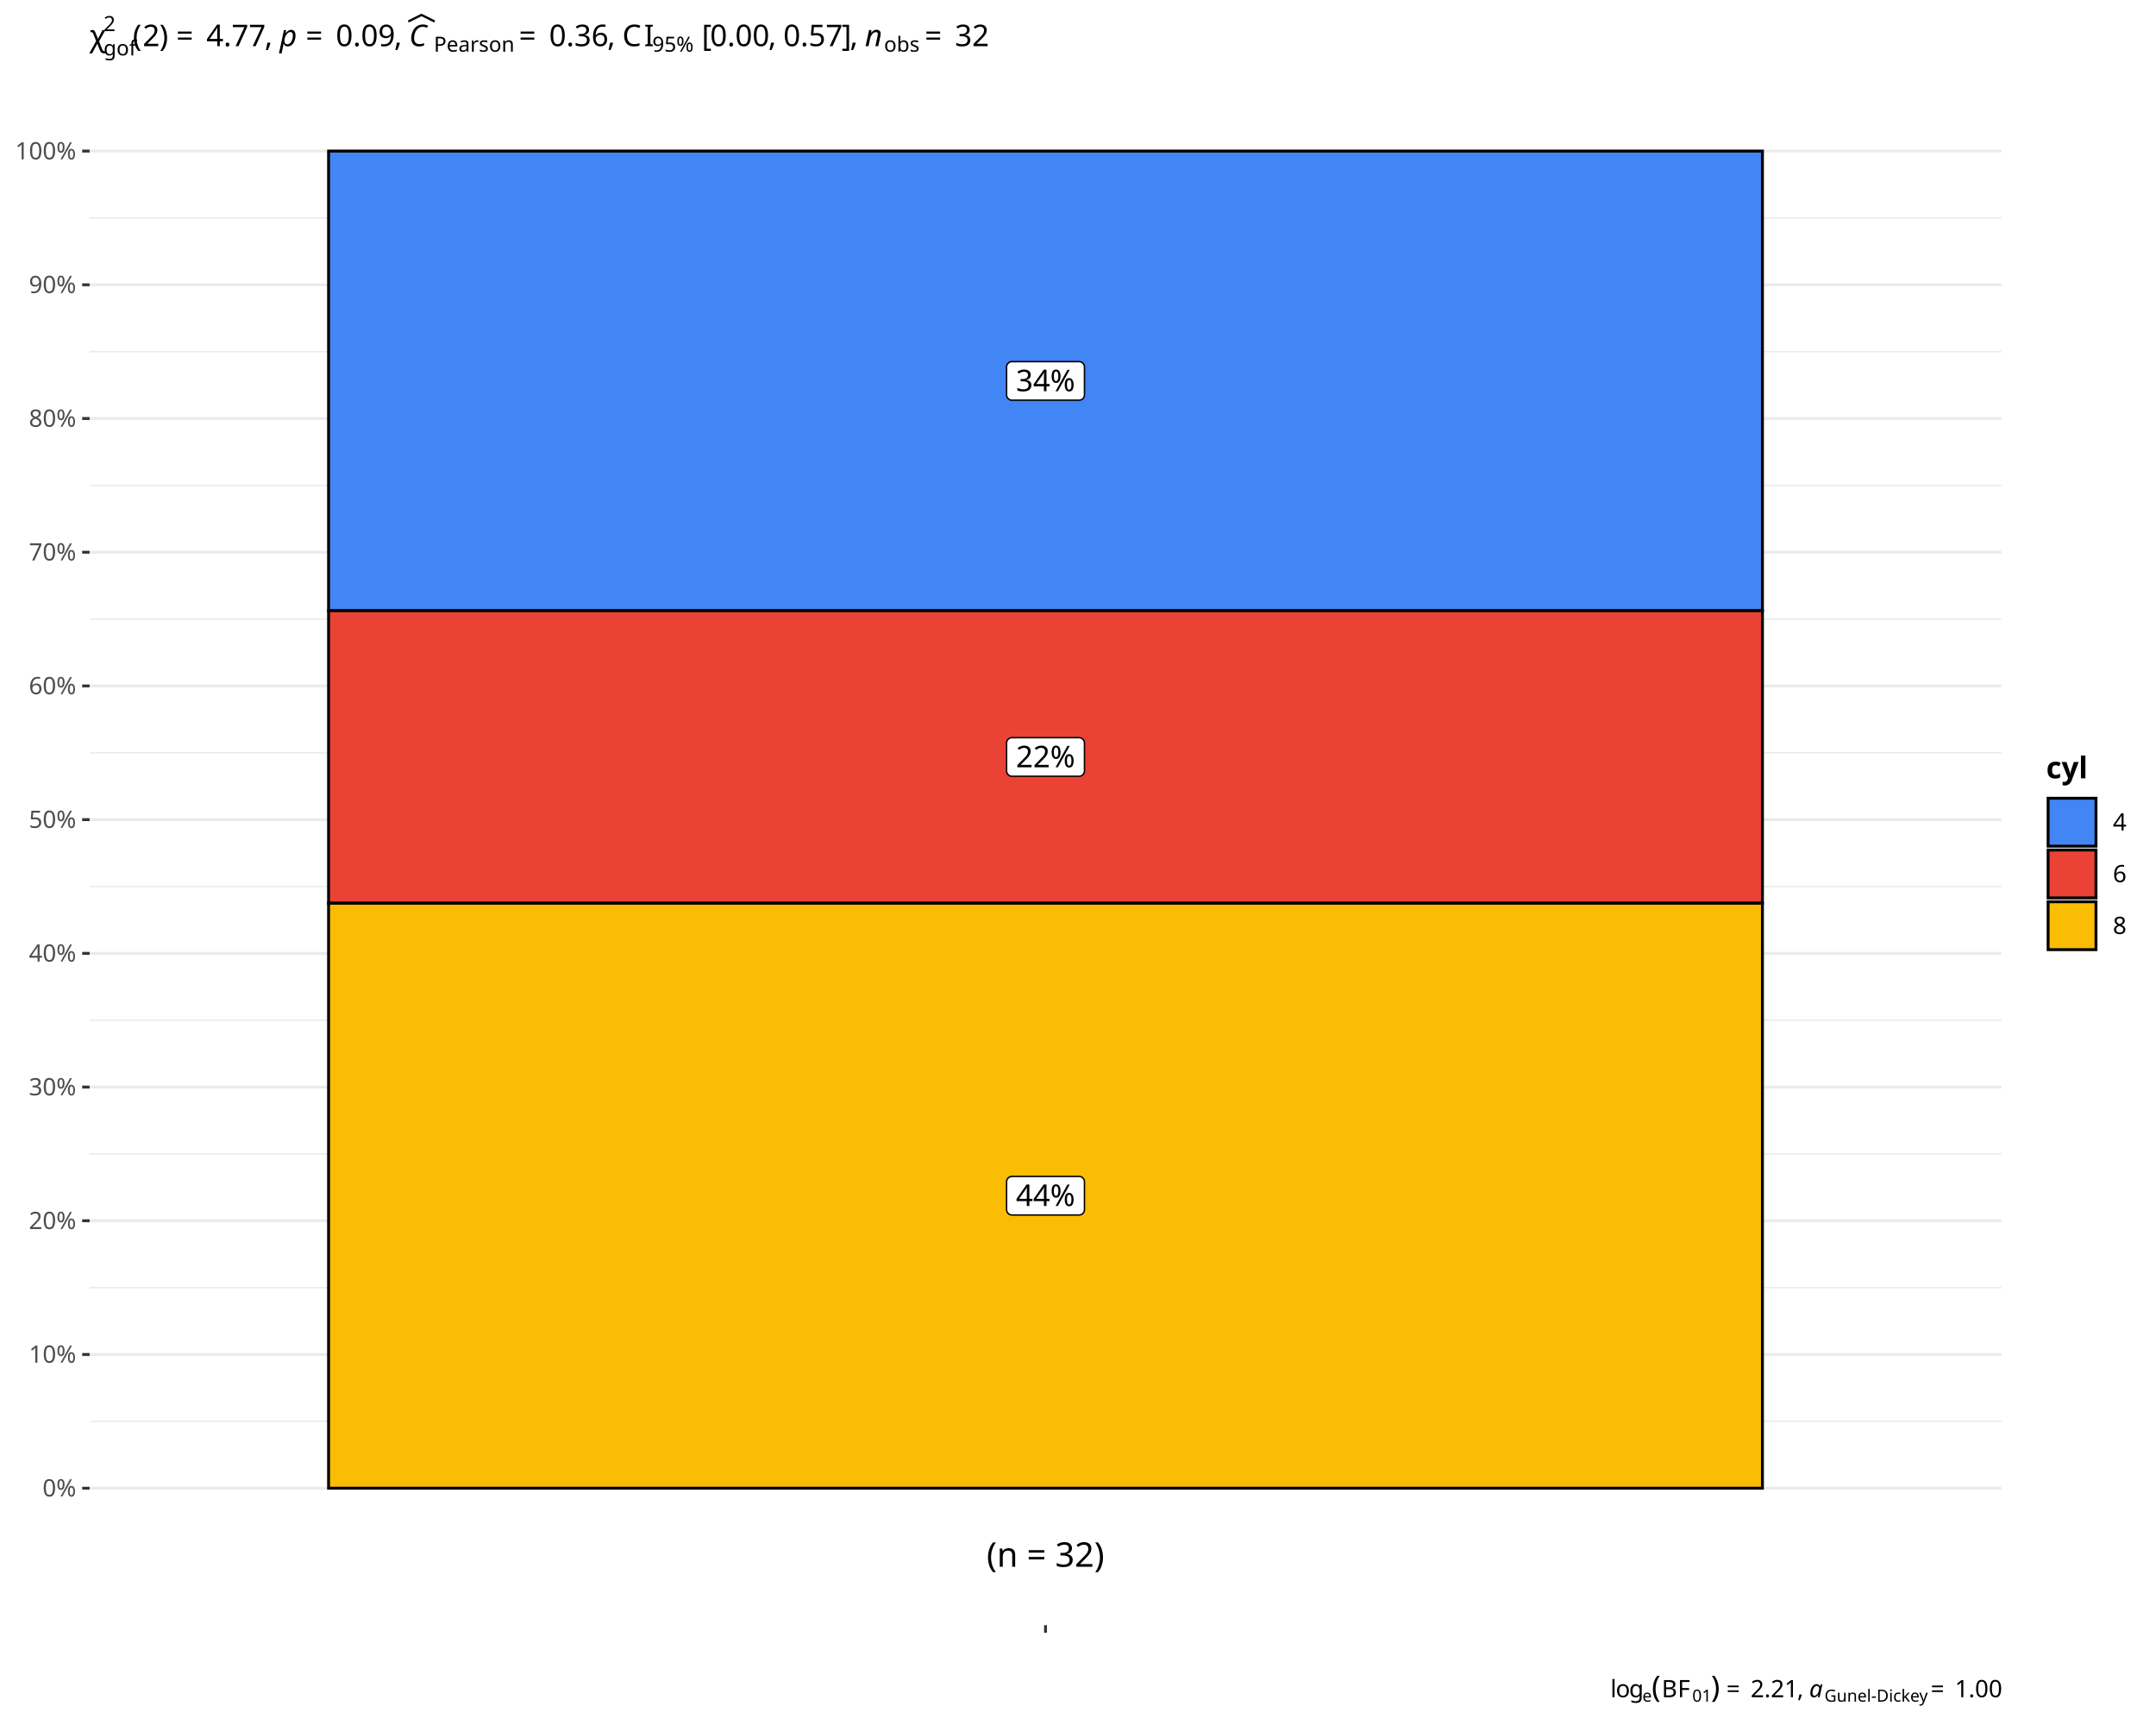
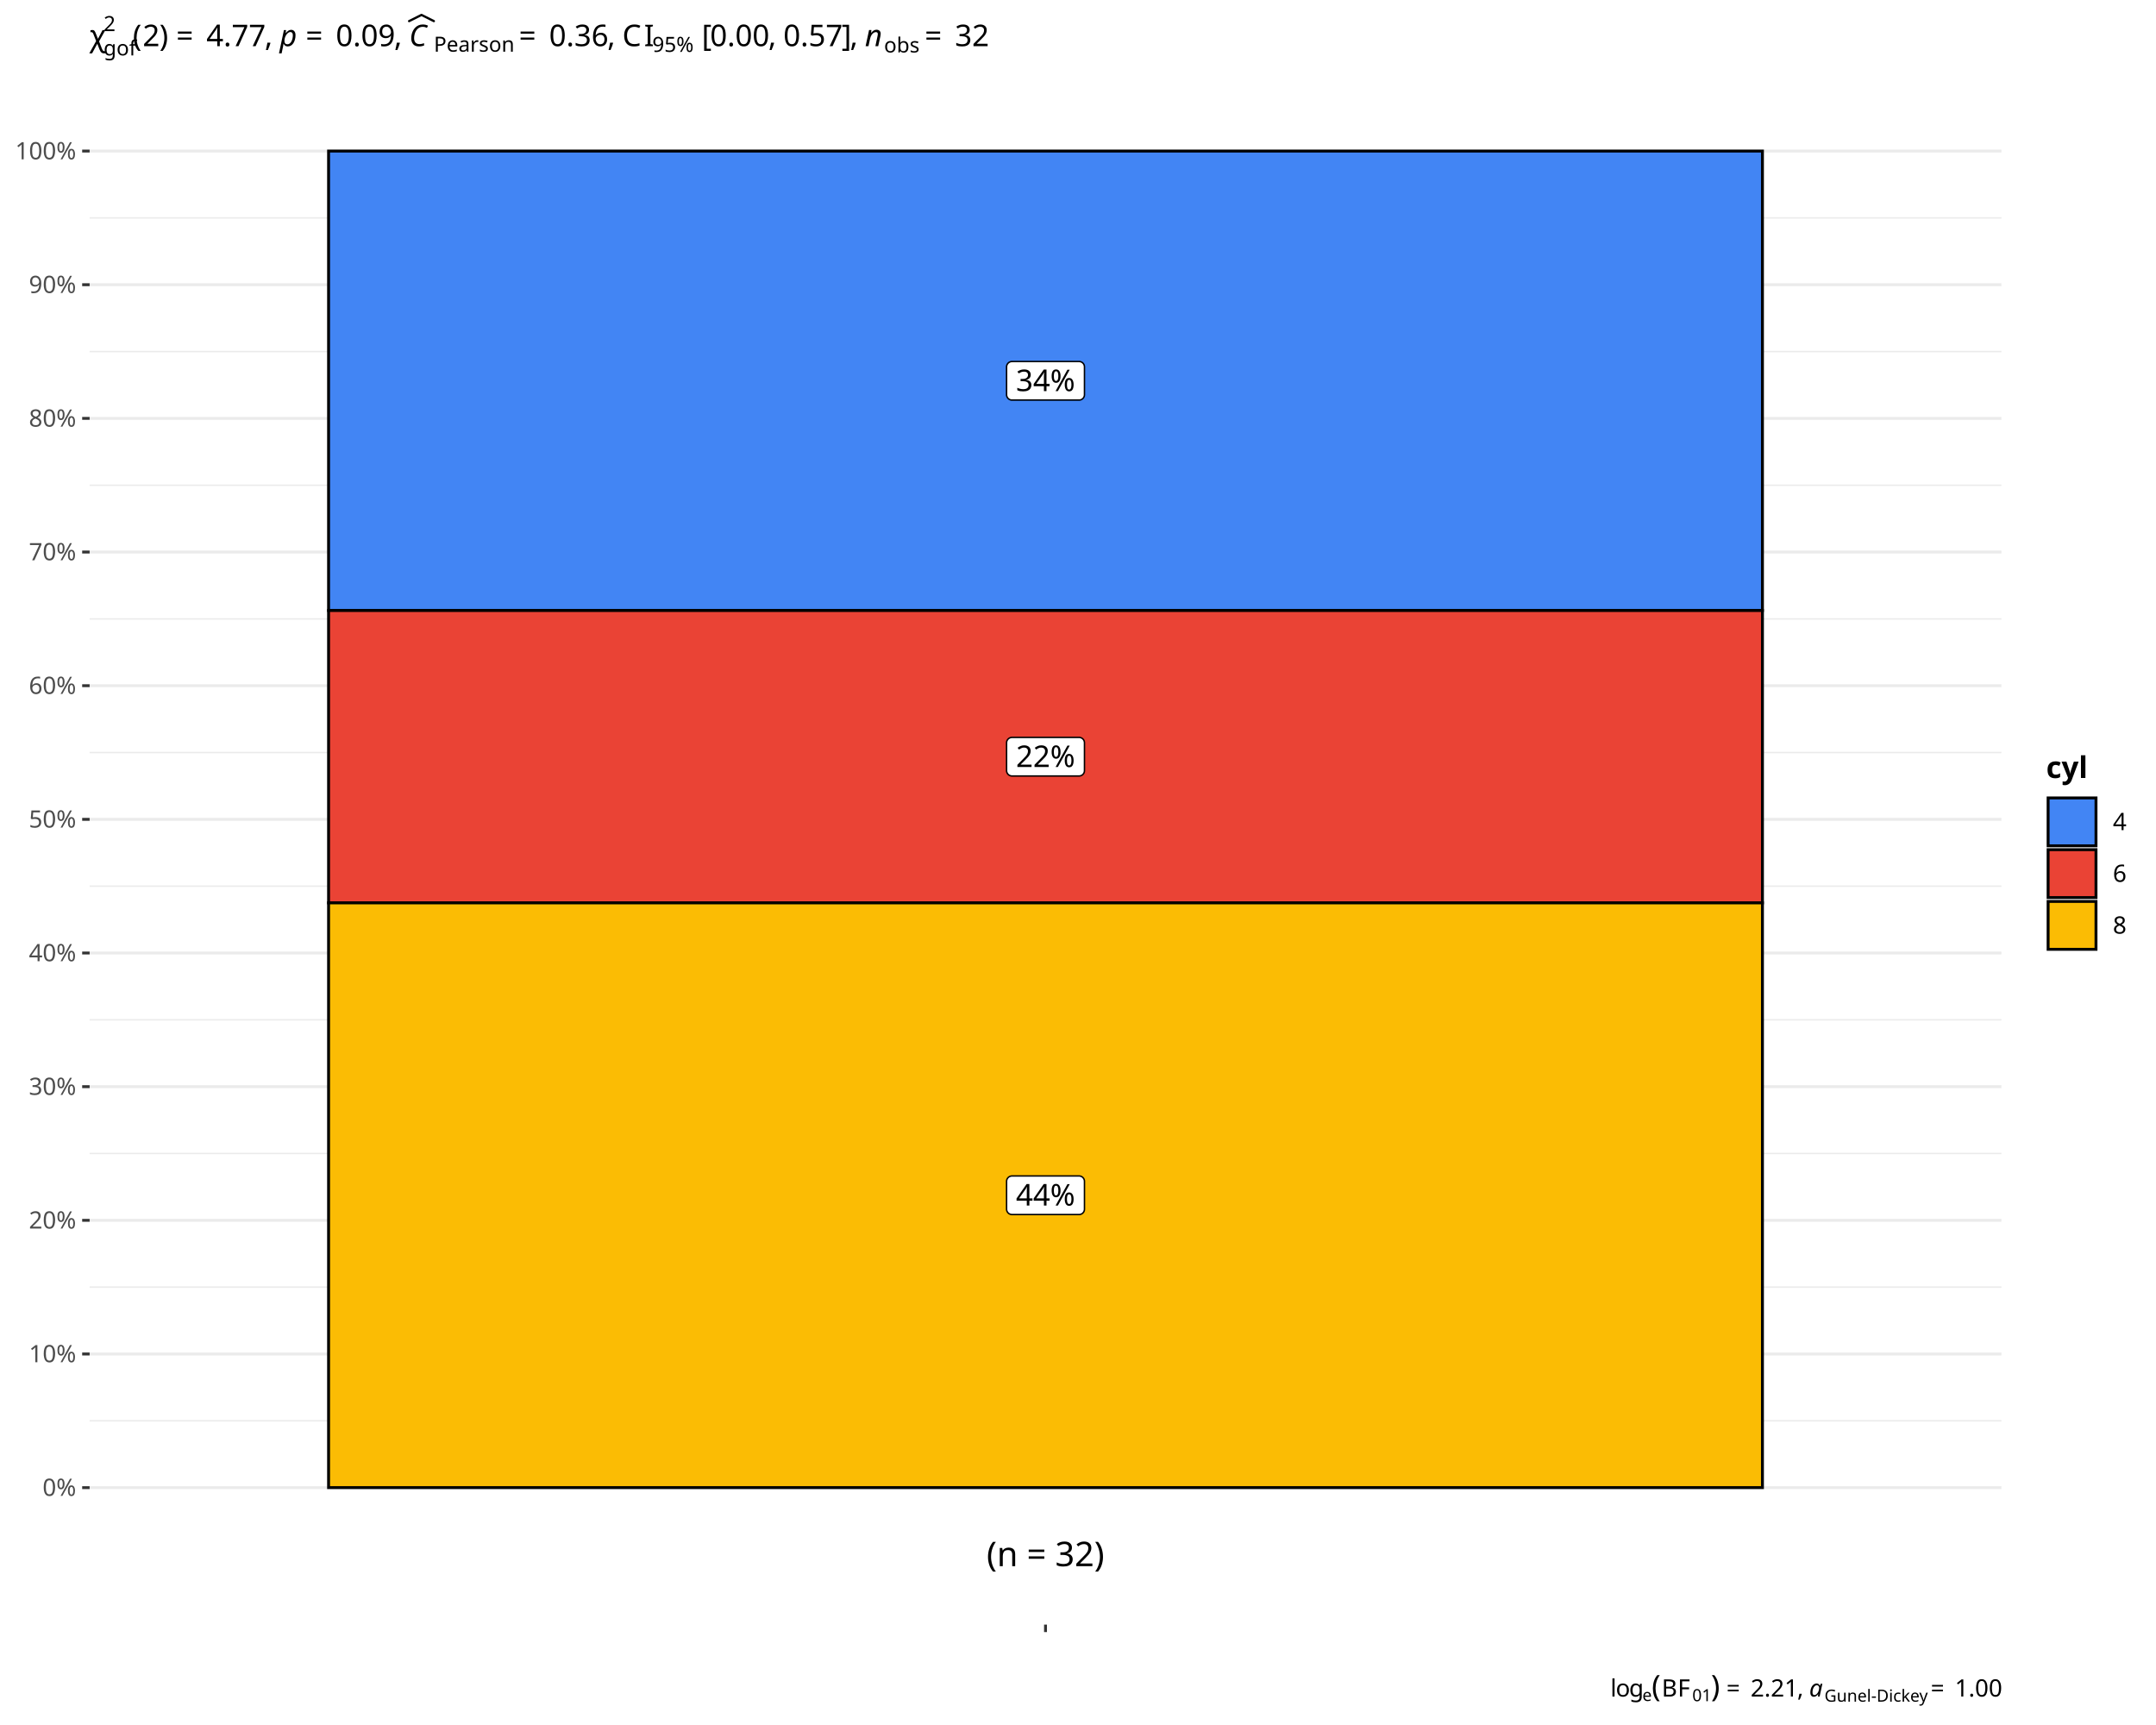
<svg xmlns="http://www.w3.org/2000/svg" class="svglite" data-engine-version="2.0" width="720.00pt" height="576.00pt" viewBox="0 0 720.00 576.00">
  <defs>
    <style type="text/css">
    .svglite line, .svglite polyline, .svglite polygon, .svglite path, .svglite rect, .svglite circle {
      fill: none;
      stroke: #000000;
      stroke-linecap: round;
      stroke-linejoin: round;
      stroke-miterlimit: 10.00;
    }
  </style>
  </defs>
  <rect width="100%" height="100%" style="stroke: none; fill: #FFFFFF;" />
  <defs>
    <clipPath id="cpMC4wMHw3MjAuMDB8MC4wMHw1NzYuMDA=">
      <rect x="0.00" y="0.00" width="720.00" height="576.00" />
    </clipPath>
  </defs>
  <g clip-path="url(#cpMC4wMHw3MjAuMDB8MC4wMHw1NzYuMDA=)">
    <rect x="0.00" y="0.00" width="720.00" height="576.00" style="stroke-width: 0.97; stroke: #FFFFFF; fill: #FFFFFF;" />
  </g>
  <defs>
-     <clipPath id="cpMjkuOTN8NjY4LjM4fDI3LjAxfDU0Mi42OQ==">
-       <rect x="29.93" y="27.01" width="638.46" height="515.68" />
+     <clipPath id="cpMjkuOTN8NjY4LjM4fDI3LjAxfDU0Mi40OA==">
+       <rect x="29.93" y="27.01" width="638.46" height="515.47" />
    </clipPath>
  </defs>
-   <g clip-path="url(#cpMjkuOTN8NjY4LjM4fDI3LjAxfDU0Mi42OQ==)">
-     <rect x="29.93" y="27.01" width="638.46" height="515.68" style="stroke-width: 0.97; stroke: none; fill: #FFFFFF;" />
-     <polyline points="29.93,474.60 668.38,474.60 " style="stroke-width: 0.48; stroke: #EBEBEB; stroke-linecap: butt;" />
-     <polyline points="29.93,429.96 668.38,429.96 " style="stroke-width: 0.48; stroke: #EBEBEB; stroke-linecap: butt;" />
-     <polyline points="29.93,385.31 668.38,385.31 " style="stroke-width: 0.48; stroke: #EBEBEB; stroke-linecap: butt;" />
-     <polyline points="29.93,340.66 668.38,340.66 " style="stroke-width: 0.48; stroke: #EBEBEB; stroke-linecap: butt;" />
-     <polyline points="29.93,296.01 668.38,296.01 " style="stroke-width: 0.48; stroke: #EBEBEB; stroke-linecap: butt;" />
-     <polyline points="29.93,251.37 668.38,251.37 " style="stroke-width: 0.48; stroke: #EBEBEB; stroke-linecap: butt;" />
-     <polyline points="29.93,206.72 668.38,206.72 " style="stroke-width: 0.48; stroke: #EBEBEB; stroke-linecap: butt;" />
-     <polyline points="29.93,162.07 668.38,162.07 " style="stroke-width: 0.48; stroke: #EBEBEB; stroke-linecap: butt;" />
-     <polyline points="29.93,117.42 668.38,117.42 " style="stroke-width: 0.48; stroke: #EBEBEB; stroke-linecap: butt;" />
-     <polyline points="29.93,72.78 668.38,72.78 " style="stroke-width: 0.48; stroke: #EBEBEB; stroke-linecap: butt;" />
-     <polyline points="29.93,496.93 668.38,496.93 " style="stroke-width: 0.97; stroke: #EBEBEB; stroke-linecap: butt;" />
-     <polyline points="29.93,452.28 668.38,452.28 " style="stroke-width: 0.97; stroke: #EBEBEB; stroke-linecap: butt;" />
-     <polyline points="29.93,407.63 668.38,407.63 " style="stroke-width: 0.97; stroke: #EBEBEB; stroke-linecap: butt;" />
-     <polyline points="29.93,362.99 668.38,362.99 " style="stroke-width: 0.97; stroke: #EBEBEB; stroke-linecap: butt;" />
-     <polyline points="29.93,318.34 668.38,318.34 " style="stroke-width: 0.97; stroke: #EBEBEB; stroke-linecap: butt;" />
-     <polyline points="29.93,273.69 668.38,273.69 " style="stroke-width: 0.97; stroke: #EBEBEB; stroke-linecap: butt;" />
-     <polyline points="29.93,229.04 668.38,229.04 " style="stroke-width: 0.97; stroke: #EBEBEB; stroke-linecap: butt;" />
-     <polyline points="29.93,184.40 668.38,184.40 " style="stroke-width: 0.97; stroke: #EBEBEB; stroke-linecap: butt;" />
-     <polyline points="29.93,139.75 668.38,139.75 " style="stroke-width: 0.97; stroke: #EBEBEB; stroke-linecap: butt;" />
-     <polyline points="29.93,95.10 668.38,95.10 " style="stroke-width: 0.97; stroke: #EBEBEB; stroke-linecap: butt;" />
-     <polyline points="29.93,50.45 668.38,50.45 " style="stroke-width: 0.97; stroke: #EBEBEB; stroke-linecap: butt;" />
-     <rect x="109.73" y="50.45" width="478.84" height="153.48" style="stroke-width: 0.97; stroke-linecap: butt; stroke-linejoin: miter; fill: #4285F4;" />
-     <rect x="109.73" y="203.93" width="478.84" height="97.67" style="stroke-width: 0.97; stroke-linecap: butt; stroke-linejoin: miter; fill: #EA4335;" />
-     <rect x="109.73" y="301.60" width="478.84" height="195.33" style="stroke-width: 0.97; stroke-linecap: butt; stroke-linejoin: miter; fill: #FBBC04;" />
-     <polygon points="337.95,133.63 360.36,133.63 360.29,133.63 360.58,133.62 360.86,133.56 361.13,133.46 361.39,133.31 361.61,133.13 361.80,132.91 361.96,132.67 362.07,132.40 362.14,132.12 362.16,131.83 362.16,131.83 362.16,122.55 362.16,122.55 362.14,122.26 362.07,121.98 361.96,121.71 361.80,121.47 361.61,121.25 361.39,121.07 361.13,120.92 360.86,120.82 360.58,120.76 360.36,120.75 337.95,120.75 338.16,120.76 337.87,120.75 337.59,120.79 337.31,120.87 337.05,120.99 336.81,121.16 336.60,121.36 336.43,121.59 336.29,121.85 336.20,122.12 336.15,122.41 336.15,122.55 336.15,131.83 336.15,131.69 336.15,131.98 336.20,132.26 336.29,132.54 336.43,132.79 336.60,133.03 336.81,133.23 337.05,133.39 337.31,133.52 337.59,133.60 337.87,133.63 " style="stroke-width: 0.48; fill: #FFFFFF;" />
-     <text x="349.15" y="130.63" text-anchor="middle" style="font-size: 10.00px; font-family: sans;" textLength="20.02px" lengthAdjust="spacingAndGlyphs">34%</text>
-     <polygon points="337.95,259.20 360.36,259.20 360.29,259.20 360.58,259.19 360.86,259.13 361.13,259.03 361.39,258.89 361.61,258.70 361.80,258.48 361.96,258.24 362.07,257.97 362.14,257.69 362.16,257.40 362.16,257.40 362.16,248.12 362.16,248.12 362.14,247.83 362.07,247.55 361.96,247.29 361.80,247.04 361.61,246.82 361.39,246.64 361.13,246.50 360.86,246.39 360.58,246.33 360.36,246.32 337.95,246.32 338.16,246.33 337.87,246.32 337.59,246.36 337.31,246.44 337.05,246.56 336.81,246.73 336.60,246.93 336.43,247.16 336.29,247.42 336.20,247.69 336.15,247.98 336.15,248.12 336.15,257.40 336.15,257.26 336.15,257.55 336.20,257.83 336.29,258.11 336.43,258.37 336.60,258.60 336.81,258.80 337.05,258.96 337.31,259.09 337.59,259.17 337.87,259.20 " style="stroke-width: 0.48; fill: #FFFFFF;" />
-     <text x="349.15" y="256.20" text-anchor="middle" style="font-size: 10.00px; font-family: sans;" textLength="20.02px" lengthAdjust="spacingAndGlyphs">22%</text>
-     <polygon points="337.95,405.70 360.36,405.70 360.29,405.70 360.58,405.69 360.86,405.63 361.13,405.53 361.39,405.38 361.61,405.20 361.80,404.98 361.96,404.74 362.07,404.47 362.14,404.19 362.16,403.90 362.16,403.90 362.16,394.62 362.16,394.62 362.14,394.33 362.07,394.05 361.96,393.78 361.80,393.54 361.61,393.32 361.39,393.14 361.13,393.00 360.86,392.89 360.58,392.83 360.36,392.82 337.95,392.82 338.16,392.83 337.87,392.82 337.59,392.86 337.31,392.94 337.05,393.06 336.81,393.23 336.60,393.43 336.43,393.66 336.29,393.92 336.20,394.19 336.15,394.48 336.15,394.62 336.15,403.90 336.15,403.76 336.15,404.05 336.20,404.33 336.29,404.61 336.43,404.87 336.60,405.10 336.81,405.30 337.05,405.46 337.31,405.59 337.59,405.67 337.87,405.70 " style="stroke-width: 0.48; fill: #FFFFFF;" />
-     <text x="349.15" y="402.70" text-anchor="middle" style="font-size: 10.00px; font-family: sans;" textLength="20.02px" lengthAdjust="spacingAndGlyphs">44%</text>
-     <text x="349.15" y="523.17" text-anchor="middle" style="font-size: 11.38px; font-family: sans;" textLength="39.54px" lengthAdjust="spacingAndGlyphs">(n = 32)</text>
+   <g clip-path="url(#cpMjkuOTN8NjY4LjM4fDI3LjAxfDU0Mi40OA==)">
+     <rect x="29.93" y="27.01" width="638.46" height="515.47" style="stroke-width: 0.97; stroke: none; fill: #FFFFFF;" />
+     <polyline points="29.93,474.42 668.38,474.42 " style="stroke-width: 0.48; stroke: #EBEBEB; stroke-linecap: butt;" />
+     <polyline points="29.93,429.79 668.38,429.79 " style="stroke-width: 0.48; stroke: #EBEBEB; stroke-linecap: butt;" />
+     <polyline points="29.93,385.16 668.38,385.16 " style="stroke-width: 0.48; stroke: #EBEBEB; stroke-linecap: butt;" />
+     <polyline points="29.93,340.53 668.38,340.53 " style="stroke-width: 0.48; stroke: #EBEBEB; stroke-linecap: butt;" />
+     <polyline points="29.93,295.91 668.38,295.91 " style="stroke-width: 0.48; stroke: #EBEBEB; stroke-linecap: butt;" />
+     <polyline points="29.93,251.28 668.38,251.28 " style="stroke-width: 0.48; stroke: #EBEBEB; stroke-linecap: butt;" />
+     <polyline points="29.93,206.65 668.38,206.65 " style="stroke-width: 0.48; stroke: #EBEBEB; stroke-linecap: butt;" />
+     <polyline points="29.93,162.02 668.38,162.02 " style="stroke-width: 0.48; stroke: #EBEBEB; stroke-linecap: butt;" />
+     <polyline points="29.93,117.39 668.38,117.39 " style="stroke-width: 0.48; stroke: #EBEBEB; stroke-linecap: butt;" />
+     <polyline points="29.93,72.76 668.38,72.76 " style="stroke-width: 0.48; stroke: #EBEBEB; stroke-linecap: butt;" />
+     <polyline points="29.93,496.74 668.38,496.74 " style="stroke-width: 0.97; stroke: #EBEBEB; stroke-linecap: butt;" />
+     <polyline points="29.93,452.11 668.38,452.11 " style="stroke-width: 0.97; stroke: #EBEBEB; stroke-linecap: butt;" />
+     <polyline points="29.93,407.48 668.38,407.48 " style="stroke-width: 0.97; stroke: #EBEBEB; stroke-linecap: butt;" />
+     <polyline points="29.93,362.85 668.38,362.85 " style="stroke-width: 0.97; stroke: #EBEBEB; stroke-linecap: butt;" />
+     <polyline points="29.93,318.22 668.38,318.22 " style="stroke-width: 0.97; stroke: #EBEBEB; stroke-linecap: butt;" />
+     <polyline points="29.93,273.59 668.38,273.59 " style="stroke-width: 0.97; stroke: #EBEBEB; stroke-linecap: butt;" />
+     <polyline points="29.93,228.96 668.38,228.96 " style="stroke-width: 0.97; stroke: #EBEBEB; stroke-linecap: butt;" />
+     <polyline points="29.93,184.33 668.38,184.33 " style="stroke-width: 0.97; stroke: #EBEBEB; stroke-linecap: butt;" />
+     <polyline points="29.93,139.70 668.38,139.70 " style="stroke-width: 0.97; stroke: #EBEBEB; stroke-linecap: butt;" />
+     <polyline points="29.93,95.07 668.38,95.07 " style="stroke-width: 0.97; stroke: #EBEBEB; stroke-linecap: butt;" />
+     <polyline points="29.93,50.44 668.38,50.44 " style="stroke-width: 0.97; stroke: #EBEBEB; stroke-linecap: butt;" />
+     <rect x="109.73" y="50.44" width="478.84" height="153.41" style="stroke-width: 0.97; stroke-linecap: butt; stroke-linejoin: miter; fill: #4285F4;" />
+     <rect x="109.73" y="203.86" width="478.84" height="97.63" style="stroke-width: 0.97; stroke-linecap: butt; stroke-linejoin: miter; fill: #EA4335;" />
+     <rect x="109.73" y="301.48" width="478.84" height="195.25" style="stroke-width: 0.97; stroke-linecap: butt; stroke-linejoin: miter; fill: #FBBC04;" />
+     <polygon points="337.95,133.59 360.36,133.59 360.29,133.59 360.58,133.58 360.86,133.52 361.13,133.42 361.39,133.27 361.61,133.09 361.80,132.87 361.96,132.63 362.07,132.36 362.14,132.08 362.16,131.79 362.16,131.79 362.16,122.51 362.16,122.51 362.14,122.22 362.07,121.94 361.96,121.67 361.80,121.43 361.61,121.21 361.39,121.03 361.13,120.88 360.86,120.78 360.58,120.72 360.36,120.71 337.95,120.71 338.16,120.72 337.87,120.71 337.59,120.75 337.31,120.83 337.05,120.95 336.81,121.12 336.60,121.32 336.43,121.55 336.29,121.80 336.20,122.08 336.15,122.36 336.15,122.51 336.15,131.79 336.15,131.65 336.15,131.94 336.20,132.22 336.29,132.50 336.43,132.75 336.60,132.99 336.81,133.19 337.05,133.35 337.31,133.47 337.59,133.56 337.87,133.59 " style="stroke-width: 0.48; fill: #FFFFFF;" />
+     <text x="349.15" y="130.59" text-anchor="middle" style="font-size: 10.00px; font-family: sans;" textLength="20.02px" lengthAdjust="spacingAndGlyphs">34%</text>
+     <polygon points="337.95,259.11 360.36,259.11 360.29,259.11 360.58,259.10 360.86,259.04 361.13,258.94 361.39,258.79 361.61,258.61 361.80,258.39 361.96,258.15 362.07,257.88 362.14,257.60 362.16,257.31 362.16,257.31 362.16,248.03 362.16,248.03 362.14,247.74 362.07,247.46 361.96,247.19 361.80,246.95 361.61,246.73 361.39,246.55 361.13,246.40 360.86,246.30 360.58,246.24 360.36,246.23 337.95,246.23 338.16,246.24 337.87,246.23 337.59,246.27 337.31,246.35 337.05,246.47 336.81,246.64 336.60,246.84 336.43,247.07 336.29,247.32 336.20,247.60 336.15,247.88 336.15,248.03 336.15,257.31 336.15,257.17 336.15,257.46 336.20,257.74 336.29,258.02 336.43,258.27 336.60,258.51 336.81,258.71 337.05,258.87 337.31,258.99 337.59,259.08 337.87,259.11 " style="stroke-width: 0.48; fill: #FFFFFF;" />
+     <text x="349.15" y="256.11" text-anchor="middle" style="font-size: 10.00px; font-family: sans;" textLength="20.02px" lengthAdjust="spacingAndGlyphs">22%</text>
+     <polygon points="337.95,405.55 360.36,405.55 360.29,405.55 360.58,405.54 360.86,405.48 361.13,405.38 361.39,405.23 361.61,405.05 361.80,404.83 361.96,404.59 362.07,404.32 362.14,404.04 362.16,403.75 362.16,403.75 362.16,394.47 362.16,394.47 362.14,394.18 362.07,393.90 361.96,393.63 361.80,393.39 361.61,393.17 361.39,392.99 361.13,392.84 360.86,392.74 360.58,392.68 360.36,392.67 337.95,392.67 338.16,392.68 337.87,392.67 337.59,392.71 337.31,392.79 337.05,392.91 336.81,393.07 336.60,393.28 336.43,393.51 336.29,393.76 336.20,394.04 336.15,394.32 336.15,394.47 336.15,403.75 336.15,403.61 336.15,403.90 336.20,404.18 336.29,404.46 336.43,404.71 336.60,404.94 336.81,405.15 337.05,405.31 337.31,405.43 337.59,405.51 337.87,405.55 " style="stroke-width: 0.48; fill: #FFFFFF;" />
+     <text x="349.15" y="402.55" text-anchor="middle" style="font-size: 10.00px; font-family: sans;" textLength="20.02px" lengthAdjust="spacingAndGlyphs">44%</text>
+     <text x="349.15" y="522.97" text-anchor="middle" style="font-size: 11.38px; font-family: sans;" textLength="39.54px" lengthAdjust="spacingAndGlyphs">(n = 32)</text>
  </g>
  <g clip-path="url(#cpMC4wMHw3MjAuMDB8MC4wMHw1NzYuMDA=)">
-     <text x="25.44" y="499.68" text-anchor="end" style="font-size: 8.00px; fill: #4D4D4D; font-family: sans;" textLength="11.56px" lengthAdjust="spacingAndGlyphs">0%</text>
-     <text x="25.44" y="455.03" text-anchor="end" style="font-size: 8.00px; fill: #4D4D4D; font-family: sans;" textLength="16.01px" lengthAdjust="spacingAndGlyphs">10%</text>
-     <text x="25.44" y="410.39" text-anchor="end" style="font-size: 8.00px; fill: #4D4D4D; font-family: sans;" textLength="16.01px" lengthAdjust="spacingAndGlyphs">20%</text>
-     <text x="25.44" y="365.74" text-anchor="end" style="font-size: 8.00px; fill: #4D4D4D; font-family: sans;" textLength="16.01px" lengthAdjust="spacingAndGlyphs">30%</text>
-     <text x="25.44" y="321.09" text-anchor="end" style="font-size: 8.00px; fill: #4D4D4D; font-family: sans;" textLength="16.01px" lengthAdjust="spacingAndGlyphs">40%</text>
-     <text x="25.44" y="276.44" text-anchor="end" style="font-size: 8.00px; fill: #4D4D4D; font-family: sans;" textLength="16.01px" lengthAdjust="spacingAndGlyphs">50%</text>
-     <text x="25.44" y="231.80" text-anchor="end" style="font-size: 8.00px; fill: #4D4D4D; font-family: sans;" textLength="16.01px" lengthAdjust="spacingAndGlyphs">60%</text>
-     <text x="25.44" y="187.15" text-anchor="end" style="font-size: 8.00px; fill: #4D4D4D; font-family: sans;" textLength="16.01px" lengthAdjust="spacingAndGlyphs">70%</text>
-     <text x="25.44" y="142.50" text-anchor="end" style="font-size: 8.00px; fill: #4D4D4D; font-family: sans;" textLength="16.01px" lengthAdjust="spacingAndGlyphs">80%</text>
-     <text x="25.44" y="97.85" text-anchor="end" style="font-size: 8.00px; fill: #4D4D4D; font-family: sans;" textLength="16.01px" lengthAdjust="spacingAndGlyphs">90%</text>
-     <text x="25.44" y="53.21" text-anchor="end" style="font-size: 8.00px; fill: #4D4D4D; font-family: sans;" textLength="20.46px" lengthAdjust="spacingAndGlyphs">100%</text>
-     <polyline points="27.44,496.93 29.93,496.93 " style="stroke-width: 0.97; stroke: #333333; stroke-linecap: butt;" />
-     <polyline points="27.44,452.28 29.93,452.28 " style="stroke-width: 0.97; stroke: #333333; stroke-linecap: butt;" />
-     <polyline points="27.44,407.63 29.93,407.63 " style="stroke-width: 0.97; stroke: #333333; stroke-linecap: butt;" />
-     <polyline points="27.44,362.99 29.93,362.99 " style="stroke-width: 0.97; stroke: #333333; stroke-linecap: butt;" />
-     <polyline points="27.44,318.34 29.93,318.34 " style="stroke-width: 0.97; stroke: #333333; stroke-linecap: butt;" />
-     <polyline points="27.44,273.69 29.93,273.69 " style="stroke-width: 0.97; stroke: #333333; stroke-linecap: butt;" />
-     <polyline points="27.44,229.04 29.93,229.04 " style="stroke-width: 0.97; stroke: #333333; stroke-linecap: butt;" />
-     <polyline points="27.44,184.40 29.93,184.40 " style="stroke-width: 0.97; stroke: #333333; stroke-linecap: butt;" />
-     <polyline points="27.44,139.75 29.93,139.75 " style="stroke-width: 0.97; stroke: #333333; stroke-linecap: butt;" />
-     <polyline points="27.44,95.10 29.93,95.10 " style="stroke-width: 0.97; stroke: #333333; stroke-linecap: butt;" />
-     <polyline points="27.44,50.45 29.93,50.45 " style="stroke-width: 0.97; stroke: #333333; stroke-linecap: butt;" />
-     <polyline points="349.15,545.18 349.15,542.69 " style="stroke-width: 0.97; stroke: #333333; stroke-linecap: butt;" />
-     <rect x="678.35" y="246.98" width="36.67" height="75.74" style="stroke-width: 0.97; stroke: none; fill: #FFFFFF;" />
-     <text x="683.33" y="259.88" style="font-size: 10.00px; font-weight: bold; font-family: sans;" textLength="12.23px" lengthAdjust="spacingAndGlyphs">cyl</text>
-     <rect x="683.33" y="265.90" width="17.28" height="17.28" style="stroke-width: 0.97; stroke: none; fill: #FFFFFF;" />
-     <rect x="683.97" y="266.55" width="15.99" height="15.99" style="stroke-width: 0.97; stroke-linecap: butt; stroke-linejoin: miter; fill: #4285F4;" />
-     <rect x="683.33" y="283.18" width="17.28" height="17.28" style="stroke-width: 0.97; stroke: none; fill: #FFFFFF;" />
-     <rect x="683.97" y="283.83" width="15.99" height="15.99" style="stroke-width: 0.97; stroke-linecap: butt; stroke-linejoin: miter; fill: #EA4335;" />
-     <rect x="683.33" y="300.46" width="17.28" height="17.28" style="stroke-width: 0.97; stroke: none; fill: #FFFFFF;" />
-     <rect x="683.97" y="301.11" width="15.99" height="15.99" style="stroke-width: 0.97; stroke-linecap: butt; stroke-linejoin: miter; fill: #FBBC04;" />
-     <text x="705.59" y="277.30" style="font-size: 8.00px; font-family: sans;" textLength="4.45px" lengthAdjust="spacingAndGlyphs">4</text>
-     <text x="705.59" y="294.58" style="font-size: 8.00px; font-family: sans;" textLength="4.45px" lengthAdjust="spacingAndGlyphs">6</text>
-     <text x="705.59" y="311.86" style="font-size: 8.00px; font-family: sans;" textLength="4.45px" lengthAdjust="spacingAndGlyphs">8</text>
+     <text x="25.44" y="499.49" text-anchor="end" style="font-size: 8.00px; fill: #4D4D4D; font-family: sans;" textLength="11.56px" lengthAdjust="spacingAndGlyphs">0%</text>
+     <text x="25.44" y="454.86" text-anchor="end" style="font-size: 8.00px; fill: #4D4D4D; font-family: sans;" textLength="16.01px" lengthAdjust="spacingAndGlyphs">10%</text>
+     <text x="25.44" y="410.23" text-anchor="end" style="font-size: 8.00px; fill: #4D4D4D; font-family: sans;" textLength="16.01px" lengthAdjust="spacingAndGlyphs">20%</text>
+     <text x="25.44" y="365.60" text-anchor="end" style="font-size: 8.00px; fill: #4D4D4D; font-family: sans;" textLength="16.01px" lengthAdjust="spacingAndGlyphs">30%</text>
+     <text x="25.44" y="320.97" text-anchor="end" style="font-size: 8.00px; fill: #4D4D4D; font-family: sans;" textLength="16.01px" lengthAdjust="spacingAndGlyphs">40%</text>
+     <text x="25.44" y="276.34" text-anchor="end" style="font-size: 8.00px; fill: #4D4D4D; font-family: sans;" textLength="16.01px" lengthAdjust="spacingAndGlyphs">50%</text>
+     <text x="25.44" y="231.71" text-anchor="end" style="font-size: 8.00px; fill: #4D4D4D; font-family: sans;" textLength="16.01px" lengthAdjust="spacingAndGlyphs">60%</text>
+     <text x="25.44" y="187.08" text-anchor="end" style="font-size: 8.00px; fill: #4D4D4D; font-family: sans;" textLength="16.01px" lengthAdjust="spacingAndGlyphs">70%</text>
+     <text x="25.44" y="142.46" text-anchor="end" style="font-size: 8.00px; fill: #4D4D4D; font-family: sans;" textLength="16.01px" lengthAdjust="spacingAndGlyphs">80%</text>
+     <text x="25.44" y="97.83" text-anchor="end" style="font-size: 8.00px; fill: #4D4D4D; font-family: sans;" textLength="16.01px" lengthAdjust="spacingAndGlyphs">90%</text>
+     <text x="25.44" y="53.20" text-anchor="end" style="font-size: 8.00px; fill: #4D4D4D; font-family: sans;" textLength="20.46px" lengthAdjust="spacingAndGlyphs">100%</text>
+     <polyline points="27.44,496.74 29.93,496.74 " style="stroke-width: 0.97; stroke: #333333; stroke-linecap: butt;" />
+     <polyline points="27.44,452.11 29.93,452.11 " style="stroke-width: 0.97; stroke: #333333; stroke-linecap: butt;" />
+     <polyline points="27.44,407.48 29.93,407.48 " style="stroke-width: 0.97; stroke: #333333; stroke-linecap: butt;" />
+     <polyline points="27.44,362.85 29.93,362.85 " style="stroke-width: 0.97; stroke: #333333; stroke-linecap: butt;" />
+     <polyline points="27.44,318.22 29.93,318.22 " style="stroke-width: 0.97; stroke: #333333; stroke-linecap: butt;" />
+     <polyline points="27.44,273.59 29.93,273.59 " style="stroke-width: 0.97; stroke: #333333; stroke-linecap: butt;" />
+     <polyline points="27.44,228.96 29.93,228.96 " style="stroke-width: 0.97; stroke: #333333; stroke-linecap: butt;" />
+     <polyline points="27.44,184.33 29.93,184.33 " style="stroke-width: 0.97; stroke: #333333; stroke-linecap: butt;" />
+     <polyline points="27.44,139.70 29.93,139.70 " style="stroke-width: 0.97; stroke: #333333; stroke-linecap: butt;" />
+     <polyline points="27.44,95.07 29.93,95.07 " style="stroke-width: 0.97; stroke: #333333; stroke-linecap: butt;" />
+     <polyline points="27.44,50.44 29.93,50.44 " style="stroke-width: 0.97; stroke: #333333; stroke-linecap: butt;" />
+     <polyline points="349.15,544.97 349.15,542.48 " style="stroke-width: 0.97; stroke: #333333; stroke-linecap: butt;" />
+     <rect x="678.35" y="246.88" width="36.67" height="75.74" style="stroke-width: 0.97; stroke: none; fill: #FFFFFF;" />
+     <text x="683.33" y="259.78" style="font-size: 10.00px; font-weight: bold; font-family: sans;" textLength="12.23px" lengthAdjust="spacingAndGlyphs">cyl</text>
+     <rect x="683.33" y="265.80" width="17.28" height="17.28" style="stroke-width: 0.97; stroke: none; fill: #FFFFFF;" />
+     <rect x="683.97" y="266.44" width="15.99" height="15.99" style="stroke-width: 0.97; stroke-linecap: butt; stroke-linejoin: miter; fill: #4285F4;" />
+     <rect x="683.33" y="283.08" width="17.28" height="17.28" style="stroke-width: 0.97; stroke: none; fill: #FFFFFF;" />
+     <rect x="683.97" y="283.72" width="15.99" height="15.99" style="stroke-width: 0.97; stroke-linecap: butt; stroke-linejoin: miter; fill: #EA4335;" />
+     <rect x="683.33" y="300.36" width="17.28" height="17.28" style="stroke-width: 0.97; stroke: none; fill: #FFFFFF;" />
+     <rect x="683.97" y="301.00" width="15.99" height="15.99" style="stroke-width: 0.97; stroke-linecap: butt; stroke-linejoin: miter; fill: #FBBC04;" />
+     <text x="705.59" y="277.19" style="font-size: 8.00px; font-family: sans;" textLength="4.45px" lengthAdjust="spacingAndGlyphs">4</text>
+     <text x="705.59" y="294.47" style="font-size: 8.00px; font-family: sans;" textLength="4.45px" lengthAdjust="spacingAndGlyphs">6</text>
+     <text x="705.59" y="311.75" style="font-size: 8.00px; font-family: sans;" textLength="4.45px" lengthAdjust="spacingAndGlyphs">8</text>
    <text x="29.93" y="15.41" style="font-size: 10.00px; font-family: sans;" textLength="4.65px" lengthAdjust="spacingAndGlyphs">χ</text>
    <text x="34.58" y="18.50" style="font-size: 7.00px; font-family: sans;" textLength="9.73px" lengthAdjust="spacingAndGlyphs">gof</text>
    <text x="34.58" y="10.38" style="font-size: 7.00px; font-family: sans;" textLength="3.89px" lengthAdjust="spacingAndGlyphs">2</text>
    <text x="44.31" y="15.41" style="font-size: 10.00px; font-family: sans;" textLength="3.33px" lengthAdjust="spacingAndGlyphs">(</text>
    <text x="47.64" y="15.41" style="font-size: 10.00px; font-family: sans;" textLength="5.56px" lengthAdjust="spacingAndGlyphs">2</text>
    <text x="53.20" y="15.41" style="font-size: 10.00px; font-family: sans;" textLength="3.33px" lengthAdjust="spacingAndGlyphs">)</text>
    <text x="58.85" y="15.41" style="font-size: 10.00px; font-family: sans;" textLength="7.76px" lengthAdjust="spacingAndGlyphs">=</text>
    <text x="68.92" y="15.41" style="font-size: 10.00px; font-family: sans;" textLength="19.46px" lengthAdjust="spacingAndGlyphs">4.77</text>
    <text x="88.39" y="15.41" style="font-size: 10.00px; font-family: sans;" textLength="2.50px" lengthAdjust="spacingAndGlyphs">,</text>
    <text x="90.89" y="15.41" style="font-size: 10.00px; font-family: sans;" textLength="2.50px" lengthAdjust="spacingAndGlyphs"> </text>
    <text x="93.39" y="15.41" style="font-size: 10.00px; font-style: italic; font-family: sans;" textLength="5.56px" lengthAdjust="spacingAndGlyphs">p</text>
    <text x="102.08" y="15.41" style="font-size: 10.00px; font-family: sans;" textLength="7.76px" lengthAdjust="spacingAndGlyphs">=</text>
    <text x="112.15" y="15.41" style="font-size: 10.00px; font-family: sans;" textLength="19.46px" lengthAdjust="spacingAndGlyphs">0.09</text>
    <text x="131.62" y="15.41" style="font-size: 10.00px; font-family: sans;" textLength="2.50px" lengthAdjust="spacingAndGlyphs">,</text>
    <text x="134.12" y="15.41" style="font-size: 10.00px; font-family: sans;" textLength="2.50px" lengthAdjust="spacingAndGlyphs"> </text>
    <text x="136.62" y="15.41" style="font-size: 10.00px; font-style: italic; font-family: sans;" textLength="7.22px" lengthAdjust="spacingAndGlyphs">C</text>
    <polyline points="136.62,7.05 140.76,4.98 144.89,7.05 " style="stroke-width: 0.75;" />
    <text x="144.89" y="17.26" style="font-size: 7.00px; font-family: sans;" textLength="26.08px" lengthAdjust="spacingAndGlyphs">Pearson</text>
    <text x="173.29" y="15.41" style="font-size: 10.00px; font-family: sans;" textLength="7.76px" lengthAdjust="spacingAndGlyphs">=</text>
    <text x="183.37" y="15.41" style="font-size: 10.00px; font-family: sans;" textLength="19.46px" lengthAdjust="spacingAndGlyphs">0.36</text>
    <text x="202.83" y="15.41" style="font-size: 10.00px; font-family: sans;" textLength="2.50px" lengthAdjust="spacingAndGlyphs">,</text>
    <text x="205.33" y="15.41" style="font-size: 10.00px; font-family: sans;" textLength="2.50px" lengthAdjust="spacingAndGlyphs"> </text>
    <text x="207.83" y="15.41" style="font-size: 10.00px; font-family: sans;" textLength="7.22px" lengthAdjust="spacingAndGlyphs">C</text>
    <text x="215.06" y="15.41" style="font-size: 10.00px; font-family: sans;" textLength="2.78px" lengthAdjust="spacingAndGlyphs">I</text>
-     <text x="217.84" y="17.26" style="font-size: 7.00px; font-family: sans;" textLength="14.01px" lengthAdjust="spacingAndGlyphs">95%</text>
+     <text x="217.84" y="17.33" style="font-size: 7.00px; font-family: sans;" textLength="14.01px" lengthAdjust="spacingAndGlyphs">95%</text>
    <text x="231.85" y="15.41" style="font-size: 10.00px; font-family: sans;" textLength="2.50px" lengthAdjust="spacingAndGlyphs"> </text>
    <text x="234.35" y="15.41" style="font-size: 10.00px; font-family: sans;" textLength="2.78px" lengthAdjust="spacingAndGlyphs">[</text>
    <text x="237.13" y="15.41" style="font-size: 10.00px; font-family: sans;" textLength="19.46px" lengthAdjust="spacingAndGlyphs">0.00</text>
    <text x="256.59" y="15.41" style="font-size: 10.00px; font-family: sans;" textLength="2.50px" lengthAdjust="spacingAndGlyphs">,</text>
    <text x="259.09" y="15.41" style="font-size: 10.00px; font-family: sans;" textLength="2.50px" lengthAdjust="spacingAndGlyphs"> </text>
    <text x="261.60" y="15.41" style="font-size: 10.00px; font-family: sans;" textLength="19.46px" lengthAdjust="spacingAndGlyphs">0.57</text>
    <text x="281.06" y="15.41" style="font-size: 10.00px; font-family: sans;" textLength="2.78px" lengthAdjust="spacingAndGlyphs">]</text>
    <text x="283.84" y="15.41" style="font-size: 10.00px; font-family: sans;" textLength="2.50px" lengthAdjust="spacingAndGlyphs">,</text>
    <text x="286.34" y="15.41" style="font-size: 10.00px; font-family: sans;" textLength="2.50px" lengthAdjust="spacingAndGlyphs"> </text>
    <text x="288.84" y="15.41" style="font-size: 10.00px; font-style: italic; font-family: sans;" textLength="5.56px" lengthAdjust="spacingAndGlyphs">n</text>
-     <text x="295.21" y="17.26" style="font-size: 7.00px; font-family: sans;" textLength="11.29px" lengthAdjust="spacingAndGlyphs">obs</text>
+     <text x="295.21" y="17.52" style="font-size: 7.00px; font-family: sans;" textLength="11.29px" lengthAdjust="spacingAndGlyphs">obs</text>
    <text x="308.82" y="15.41" style="font-size: 10.00px; font-family: sans;" textLength="7.76px" lengthAdjust="spacingAndGlyphs">=</text>
    <text x="318.89" y="15.41" style="font-size: 10.00px; font-family: sans;" textLength="11.12px" lengthAdjust="spacingAndGlyphs">32</text>
-     <text x="537.79" y="566.72" style="font-size: 8.00px; font-family: sans;" textLength="1.78px" lengthAdjust="spacingAndGlyphs">l</text>
-     <text x="539.57" y="566.72" style="font-size: 8.00px; font-family: sans;" textLength="4.45px" lengthAdjust="spacingAndGlyphs">o</text>
-     <text x="544.02" y="566.72" style="font-size: 8.00px; font-family: sans;" textLength="4.45px" lengthAdjust="spacingAndGlyphs">g</text>
-     <text x="548.47" y="568.20" style="font-size: 5.60px; font-family: sans;" textLength="3.11px" lengthAdjust="spacingAndGlyphs">e</text>
-     <text x="551.58" y="566.72" style="font-size: 10.00px; font-family: sans;" textLength="3.33px" lengthAdjust="spacingAndGlyphs">(</text>
-     <text x="554.91" y="566.72" style="font-size: 8.00px; font-family: sans;" textLength="5.34px" lengthAdjust="spacingAndGlyphs">B</text>
-     <text x="560.25" y="566.72" style="font-size: 8.00px; font-family: sans;" textLength="4.89px" lengthAdjust="spacingAndGlyphs">F</text>
-     <text x="565.14" y="568.20" style="font-size: 5.60px; font-family: sans;" textLength="6.23px" lengthAdjust="spacingAndGlyphs">01</text>
-     <text x="571.37" y="566.72" style="font-size: 10.00px; font-family: sans;" textLength="3.32px" lengthAdjust="spacingAndGlyphs">)</text>
-     <text x="576.54" y="566.72" style="font-size: 8.00px; font-family: sans;" textLength="6.21px" lengthAdjust="spacingAndGlyphs">=</text>
-     <text x="584.61" y="566.72" style="font-size: 8.00px; font-family: sans;" textLength="15.57px" lengthAdjust="spacingAndGlyphs">2.21</text>
-     <text x="600.18" y="566.72" style="font-size: 8.00px; font-family: sans;" textLength="2.00px" lengthAdjust="spacingAndGlyphs">,</text>
-     <text x="602.18" y="566.72" style="font-size: 8.00px; font-family: sans;" textLength="2.00px" lengthAdjust="spacingAndGlyphs"> </text>
-     <text x="604.18" y="566.72" style="font-size: 8.00px; font-style: italic; font-family: sans;" textLength="4.45px" lengthAdjust="spacingAndGlyphs">a</text>
+     <text x="537.79" y="566.50" style="font-size: 8.00px; font-family: sans;" textLength="1.78px" lengthAdjust="spacingAndGlyphs">l</text>
+     <text x="539.57" y="566.50" style="font-size: 8.00px; font-family: sans;" textLength="4.45px" lengthAdjust="spacingAndGlyphs">o</text>
+     <text x="544.02" y="566.50" style="font-size: 8.00px; font-family: sans;" textLength="4.45px" lengthAdjust="spacingAndGlyphs">g</text>
+     <text x="548.47" y="567.98" style="font-size: 5.60px; font-family: sans;" textLength="3.11px" lengthAdjust="spacingAndGlyphs">e</text>
+     <text x="551.58" y="566.50" style="font-size: 10.00px; font-family: sans;" textLength="3.33px" lengthAdjust="spacingAndGlyphs">(</text>
+     <text x="554.91" y="566.50" style="font-size: 8.00px; font-family: sans;" textLength="5.34px" lengthAdjust="spacingAndGlyphs">B</text>
+     <text x="560.25" y="566.50" style="font-size: 8.00px; font-family: sans;" textLength="4.89px" lengthAdjust="spacingAndGlyphs">F</text>
+     <text x="565.14" y="568.05" style="font-size: 5.60px; font-family: sans;" textLength="6.23px" lengthAdjust="spacingAndGlyphs">01</text>
+     <text x="571.37" y="566.50" style="font-size: 10.00px; font-family: sans;" textLength="3.32px" lengthAdjust="spacingAndGlyphs">)</text>
+     <text x="576.54" y="566.50" style="font-size: 8.00px; font-family: sans;" textLength="6.21px" lengthAdjust="spacingAndGlyphs">=</text>
+     <text x="584.61" y="566.50" style="font-size: 8.00px; font-family: sans;" textLength="15.57px" lengthAdjust="spacingAndGlyphs">2.21</text>
+     <text x="600.18" y="566.50" style="font-size: 8.00px; font-family: sans;" textLength="2.00px" lengthAdjust="spacingAndGlyphs">,</text>
+     <text x="602.18" y="566.50" style="font-size: 8.00px; font-family: sans;" textLength="2.00px" lengthAdjust="spacingAndGlyphs"> </text>
+     <text x="604.18" y="566.50" style="font-size: 8.00px; font-style: italic; font-family: sans;" textLength="4.45px" lengthAdjust="spacingAndGlyphs">a</text>
    <text x="609.28" y="568.20" style="font-size: 5.60px; font-family: sans;" textLength="33.62px" lengthAdjust="spacingAndGlyphs">Gunel-Dickey</text>
-     <text x="644.75" y="566.72" style="font-size: 8.00px; font-family: sans;" textLength="6.21px" lengthAdjust="spacingAndGlyphs">=</text>
-     <text x="652.81" y="566.72" style="font-size: 8.00px; font-family: sans;" textLength="15.57px" lengthAdjust="spacingAndGlyphs">1.00</text>
+     <text x="644.75" y="566.50" style="font-size: 8.00px; font-family: sans;" textLength="6.21px" lengthAdjust="spacingAndGlyphs">=</text>
+     <text x="652.81" y="566.50" style="font-size: 8.00px; font-family: sans;" textLength="15.57px" lengthAdjust="spacingAndGlyphs">1.00</text>
  </g>
</svg>
